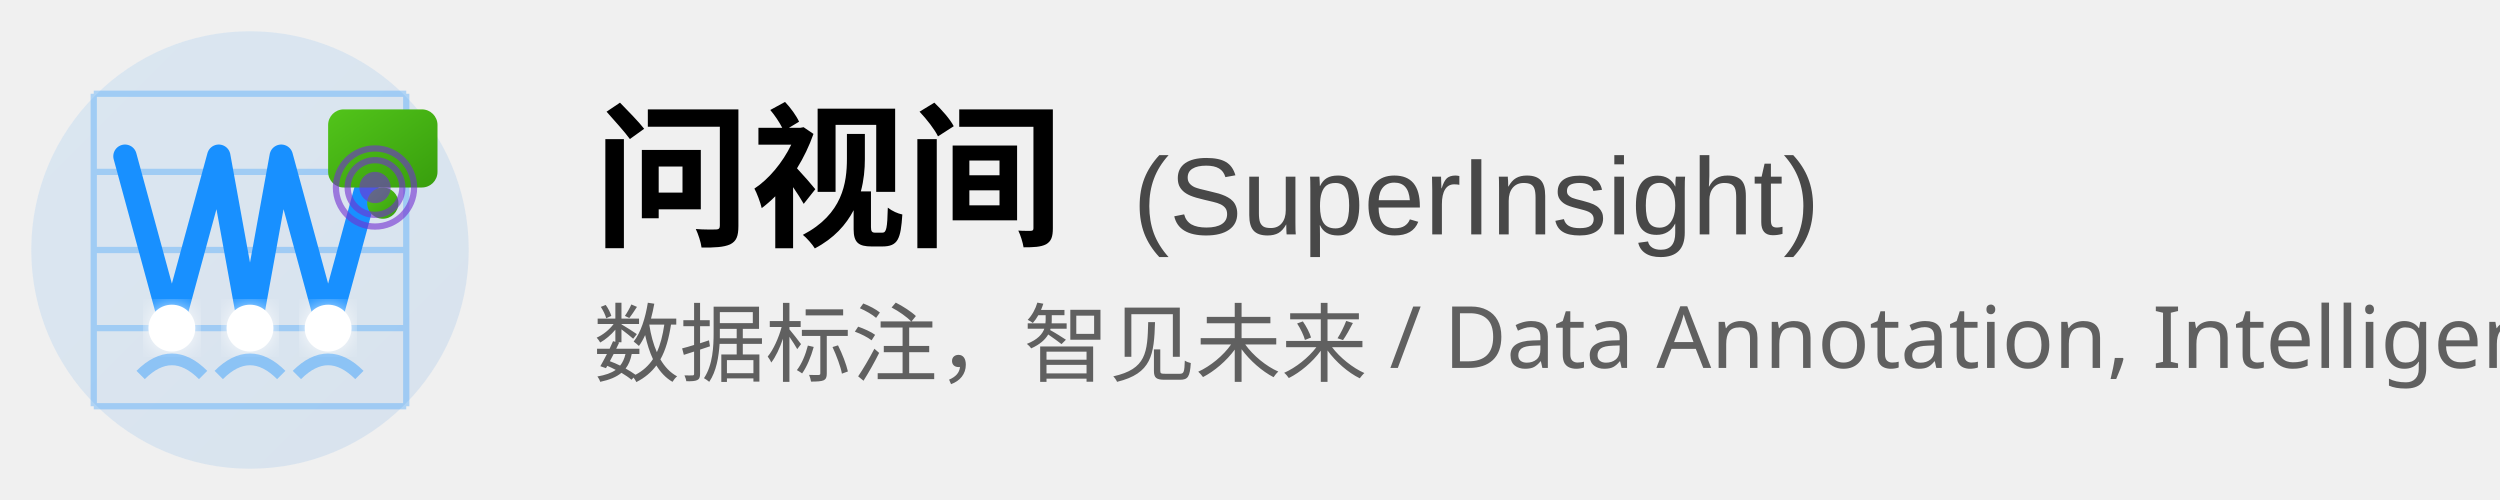
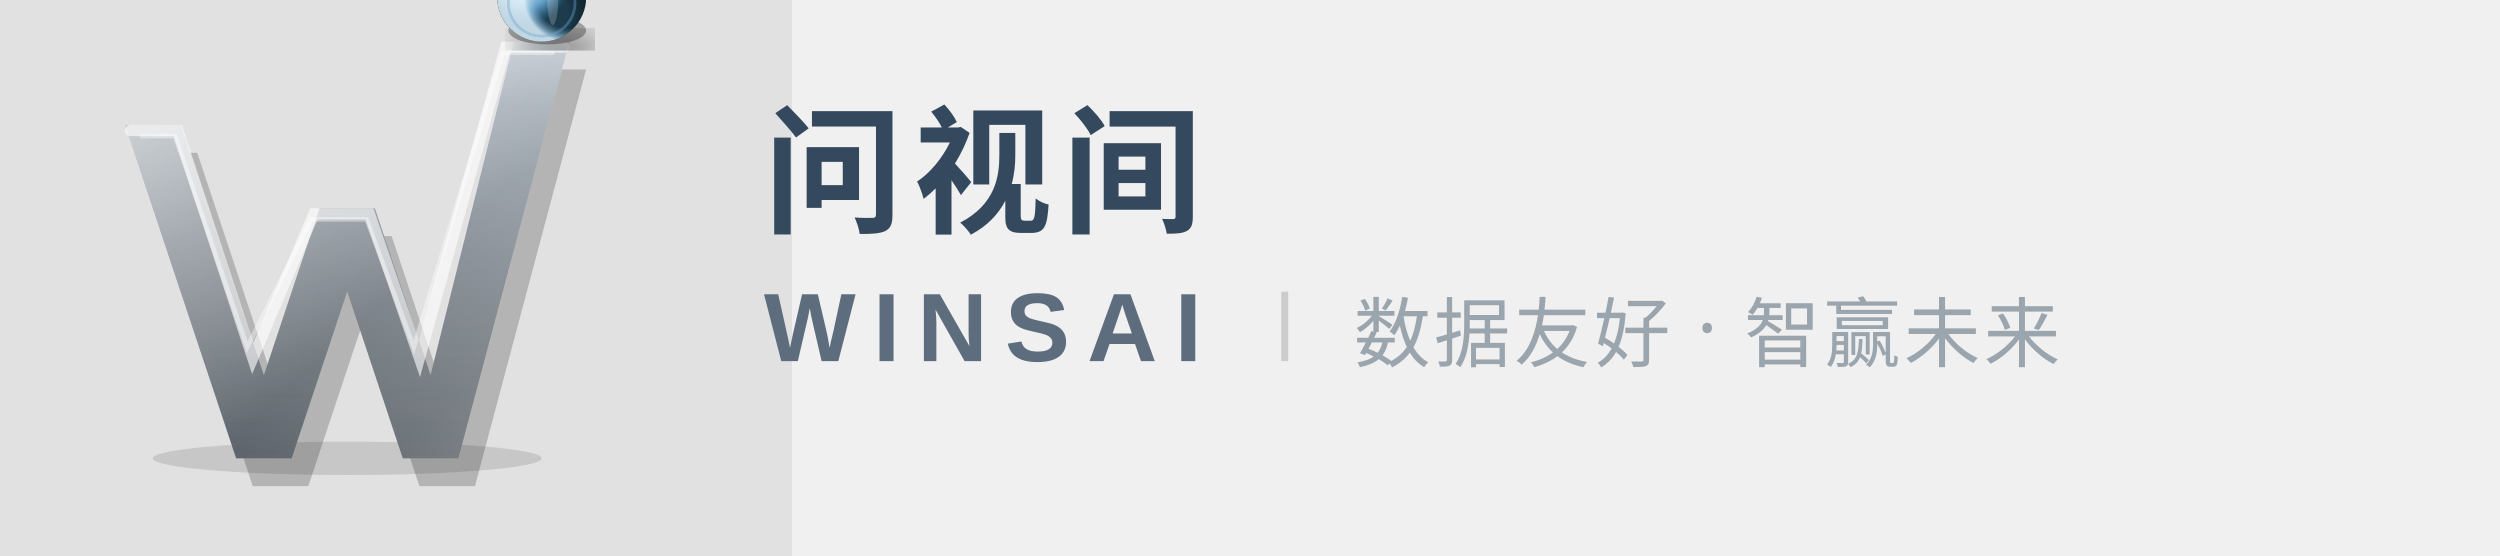
- <svg xmlns="http://www.w3.org/2000/svg" width="320" height="64" viewBox="0 0 320 64" fill="none">
+ <svg xmlns="http://www.w3.org/2000/svg" viewBox="0 0 360 80" fill="none">
  <defs>
-     <linearGradient id="hBgGrad" x1="0%" y1="0%" x2="100%" y2="100%">
-       <stop offset="0%" style="stop-color:#1890FF;stop-opacity:1" />
-       <stop offset="100%" style="stop-color:#096DD9;stop-opacity:1" />
+     <linearGradient id="wGradH" x1="0%" y1="0%" x2="0%" y2="100%">
+       <stop offset="0%" stop-color="#C5CDD4" />
+       <stop offset="15%" stop-color="#ADB5BD" />
+       <stop offset="50%" stop-color="#8B9299" />
+       <stop offset="85%" stop-color="#6B7278" />
+       <stop offset="100%" stop-color="#5B6269" />
    </linearGradient>
-     <linearGradient id="hLabelGrad" x1="0%" y1="0%" x2="100%" y2="100%">
-       <stop offset="0%" style="stop-color:#52C41A;stop-opacity:1" />
-       <stop offset="100%" style="stop-color:#389E0D;stop-opacity:1" />
+     <linearGradient id="metalShineH" x1="0%" y1="0%" x2="100%" y2="100%">
+       <stop offset="0%" stop-color="white" stop-opacity="0.5" />
+       <stop offset="30%" stop-color="white" stop-opacity="0.2" />
+       <stop offset="60%" stop-color="white" stop-opacity="0" />
+       <stop offset="80%" stop-color="white" stop-opacity="0.1" />
+       <stop offset="100%" stop-color="white" stop-opacity="0.3" />
    </linearGradient>
-     <filter id="hGlow">
-       <feGaussianBlur stdDeviation="1.5" result="coloredBlur" />
+     <radialGradient id="blueGlassH" cx="32%" cy="32%">
+       <stop offset="0%" stop-color="#D4E8F5" />
+       <stop offset="15%" stop-color="#A3D0E8" />
+       <stop offset="35%" stop-color="#6BA5CD" />
+       <stop offset="60%" stop-color="#4A8FBD" />
+       <stop offset="80%" stop-color="#2D5F7F" />
+       <stop offset="100%" stop-color="#1A3A4D" />
+     </radialGradient>
+     <radialGradient id="glassHLH" cx="28%" cy="28%">
+       <stop offset="0%" stop-color="white" stop-opacity="1" />
+       <stop offset="25%" stop-color="white" stop-opacity="0.7" />
+       <stop offset="50%" stop-color="white" stop-opacity="0.3" />
+       <stop offset="75%" stop-color="white" stop-opacity="0.1" />
+       <stop offset="100%" stop-color="white" stop-opacity="0" />
+     </radialGradient>
+     <radialGradient id="rimLightH" cx="80%" cy="50%">
+       <stop offset="0%" stop-color="#6BA5CD" stop-opacity="0" />
+       <stop offset="70%" stop-color="#6BA5CD" stop-opacity="0" />
+       <stop offset="90%" stop-color="#A3D0E8" stop-opacity="0.6" />
+       <stop offset="100%" stop-color="#D4E8F5" stop-opacity="0.9" />
+     </radialGradient>
+     <radialGradient id="sphereAOH" cx="50%" cy="70%">
+       <stop offset="0%" stop-color="black" stop-opacity="0" />
+       <stop offset="60%" stop-color="black" stop-opacity="0" />
+       <stop offset="100%" stop-color="black" stop-opacity="0.4" />
+     </radialGradient>
+     <filter id="shadowH">
+       <feGaussianBlur in="SourceAlpha" stdDeviation="3" />
+       <feOffset dx="3" dy="5" />
+       <feComponentTransfer>
+         <feFuncA type="linear" slope="0.4" />
+       </feComponentTransfer>
      <feMerge>
-         <feMergeNode in="coloredBlur" />
+         <feMergeNode />
+         <feMergeNode in="SourceGraphic" />
+       </feMerge>
+     </filter>
+     <filter id="innerShH" x="-50%" y="-50%" width="200%" height="200%">
+       <feGaussianBlur in="SourceAlpha" stdDeviation="2" />
+       <feOffset dx="0" dy="3" />
+       <feFlood flood-color="#000" flood-opacity="0.25" />
+       <feComposite in2="offsetblur" operator="in" />
+       <feMerge>
+         <feMergeNode />
        <feMergeNode in="SourceGraphic" />
      </feMerge>
    </filter>
  </defs>
-   <g>
-     <circle cx="32" cy="32" r="28" fill="url(#hBgGrad)" opacity="0.1" />
-     <g stroke="#1890FF" stroke-width="0.8" opacity="0.3">
-       <line x1="12" y1="12" x2="52" y2="12" />
-       <line x1="12" y1="22" x2="52" y2="22" />
-       <line x1="12" y1="32" x2="52" y2="32" />
-       <line x1="12" y1="42" x2="52" y2="42" />
-       <line x1="12" y1="52" x2="52" y2="52" />
-       <line x1="12" y1="12" x2="12" y2="52" />
-       <line x1="52" y1="12" x2="52" y2="52" />
-     </g>
-     <path d="M 16 20 L 22 42 L 28 20 L 32 42 L 36 20 L 42 42 L 48 20" stroke="#1890FF" stroke-width="3" fill="none" stroke-linecap="round" stroke-linejoin="round" />
-     <circle cx="22" cy="42" r="3" fill="white" filter="url(#hGlow)" />
-     <circle cx="32" cy="42" r="3" fill="white" filter="url(#hGlow)" />
-     <circle cx="42" cy="42" r="3" fill="white" filter="url(#hGlow)" />
-     <g transform="translate(42, 14)">
-       <rect x="0" y="0" width="14" height="10" rx="2" fill="url(#hLabelGrad)" />
-       <circle cx="7" cy="12" r="2" fill="url(#hLabelGrad)" />
-       <line x1="7" y1="10" x2="7" y2="12" stroke="url(#hLabelGrad)" stroke-width="1.5" />
-     </g>
-     <g stroke="#1890FF" stroke-width="1.5" fill="none" opacity="0.4">
-       <path d="M 18 48 Q 22 44, 26 48" />
-       <path d="M 28 48 Q 32 44, 36 48" />
-       <path d="M 38 48 Q 42 44, 46 48" />
-     </g>
-     <g opacity="0.6">
-       <circle cx="48" cy="24" r="5" fill="none" stroke="#722ED1" stroke-width="0.8" />
-       <circle cx="48" cy="24" r="3.5" fill="none" stroke="#722ED1" stroke-width="0.8" />
-       <circle cx="48" cy="24" r="2" fill="#722ED1" />
-     </g>
+   <g transform="translate(10, -10) scale(0.8)">
+     <ellipse cx="50" cy="95" rx="35" ry="3" fill="rgba(0,0,0,0.12)" />
+     <path d="M10,35 L20,35 L35,80 L45,50 L55,50 L65,80 L80,20 L90,20 L70,95 L60,95 L50,65 L40,95 L30,95 Z" fill="rgba(0,0,0,0.2)" transform="translate(3, 5)" />
+     <path d="M10,35 L20,35 L35,80 L45,50 L55,50 L65,80 L80,20 L90,20 L70,95 L60,95 L50,65 L40,95 L30,95 Z" fill="url(#wGradH)" filter="url(#innerShH)" />
+     <path d="M10,35 L20,35 L35,80 L45,50 L55,50 L65,80 L80,20 L90,20 L70,95 L60,95 L50,65 L40,95 L30,95 Z" fill="url(#metalShineH)" />
+     <path d="M11,36 L19.5,36 L33,77 L44,51 L54,51 L63,77 L78.5,21 L89,21" fill="none" stroke="white" stroke-width="2" stroke-linecap="round" opacity="0.6" />
+     <path d="M13,37 L19,37 L32,75 L43.5,52 L53.5,52 L62,75 L78,22 L87,22" fill="none" stroke="white" stroke-width="0.8" stroke-linecap="round" opacity="0.4" />
+     <ellipse cx="86" cy="18" rx="7" ry="2.5" fill="rgba(0,0,0,0.3)" />
+     <ellipse cx="85" cy="16.5" rx="5" ry="1.5" fill="rgba(0,0,0,0.4)" />
+     <circle cx="85" cy="12" r="8" fill="url(#blueGlassH)" filter="url(#shadowH)" />
+     <circle cx="85" cy="12" r="8" fill="url(#sphereAOH)" />
+     <circle cx="85" cy="12" r="8" fill="url(#rimLightH)" />
+     <circle cx="85" cy="12" r="8" fill="url(#glassHLH)" />
+     <ellipse cx="82.5" cy="9.5" rx="3.5" ry="3" fill="white" opacity="0.9" />
+     <ellipse cx="83.5" cy="10.5" rx="2" ry="1.5" fill="white" opacity="0.7" />
+     <circle cx="81.5" cy="9" r="1.5" fill="white" opacity="1" />
+     <circle cx="84" cy="11" r="0.8" fill="white" opacity="0.9" />
+     <circle cx="85" cy="13" r="6" fill="none" stroke="#6BA5CD" stroke-width="0.5" opacity="0.4" />
+     <ellipse cx="87" cy="12" rx="1" ry="5" fill="white" opacity="0.2" />
  </g>
-   <g>
-     <text x="76" y="30" font-family="PingFang SC, Microsoft YaHei, sans-serif" font-size="20" font-weight="600" fill="currentColor">
-       问视间
-     </text>
-     <text x="145" y="30" font-family="Arial, sans-serif" font-size="14" font-weight="500" fill="currentColor" opacity="0.7">
-       (SuperInsight)
-     </text>
-     <text x="76" y="48" font-family="PingFang SC, Microsoft YaHei, sans-serif" font-size="11" fill="currentColor" opacity="0.6">
-       数据标注，智见未来 / Data Annotation, Intelligent Insight
-     </text>
-   </g>
+   <text x="110" y="32" font-family="PingFang SC, Microsoft YaHei, Noto Sans SC, sans-serif" font-size="20" font-weight="700" fill="#34495E" letter-spacing="1.5">
+     问视间
+   </text>
+   <text x="110" y="52" font-family="Arial, Helvetica, sans-serif" font-size="14" font-weight="700" fill="#5D6D7E" letter-spacing="2.5">
+     WINSAI
+   </text>
+   <line x1="185" y1="42" x2="185" y2="52" stroke="currentColor" stroke-width="1" opacity="0.15" />
+   <text x="195" y="52" font-family="PingFang SC, Microsoft YaHei, sans-serif" font-size="11" fill="#85929E" opacity="0.8" letter-spacing="0.5">
+     数据友好 · 智赢未来
+   </text>
</svg>
